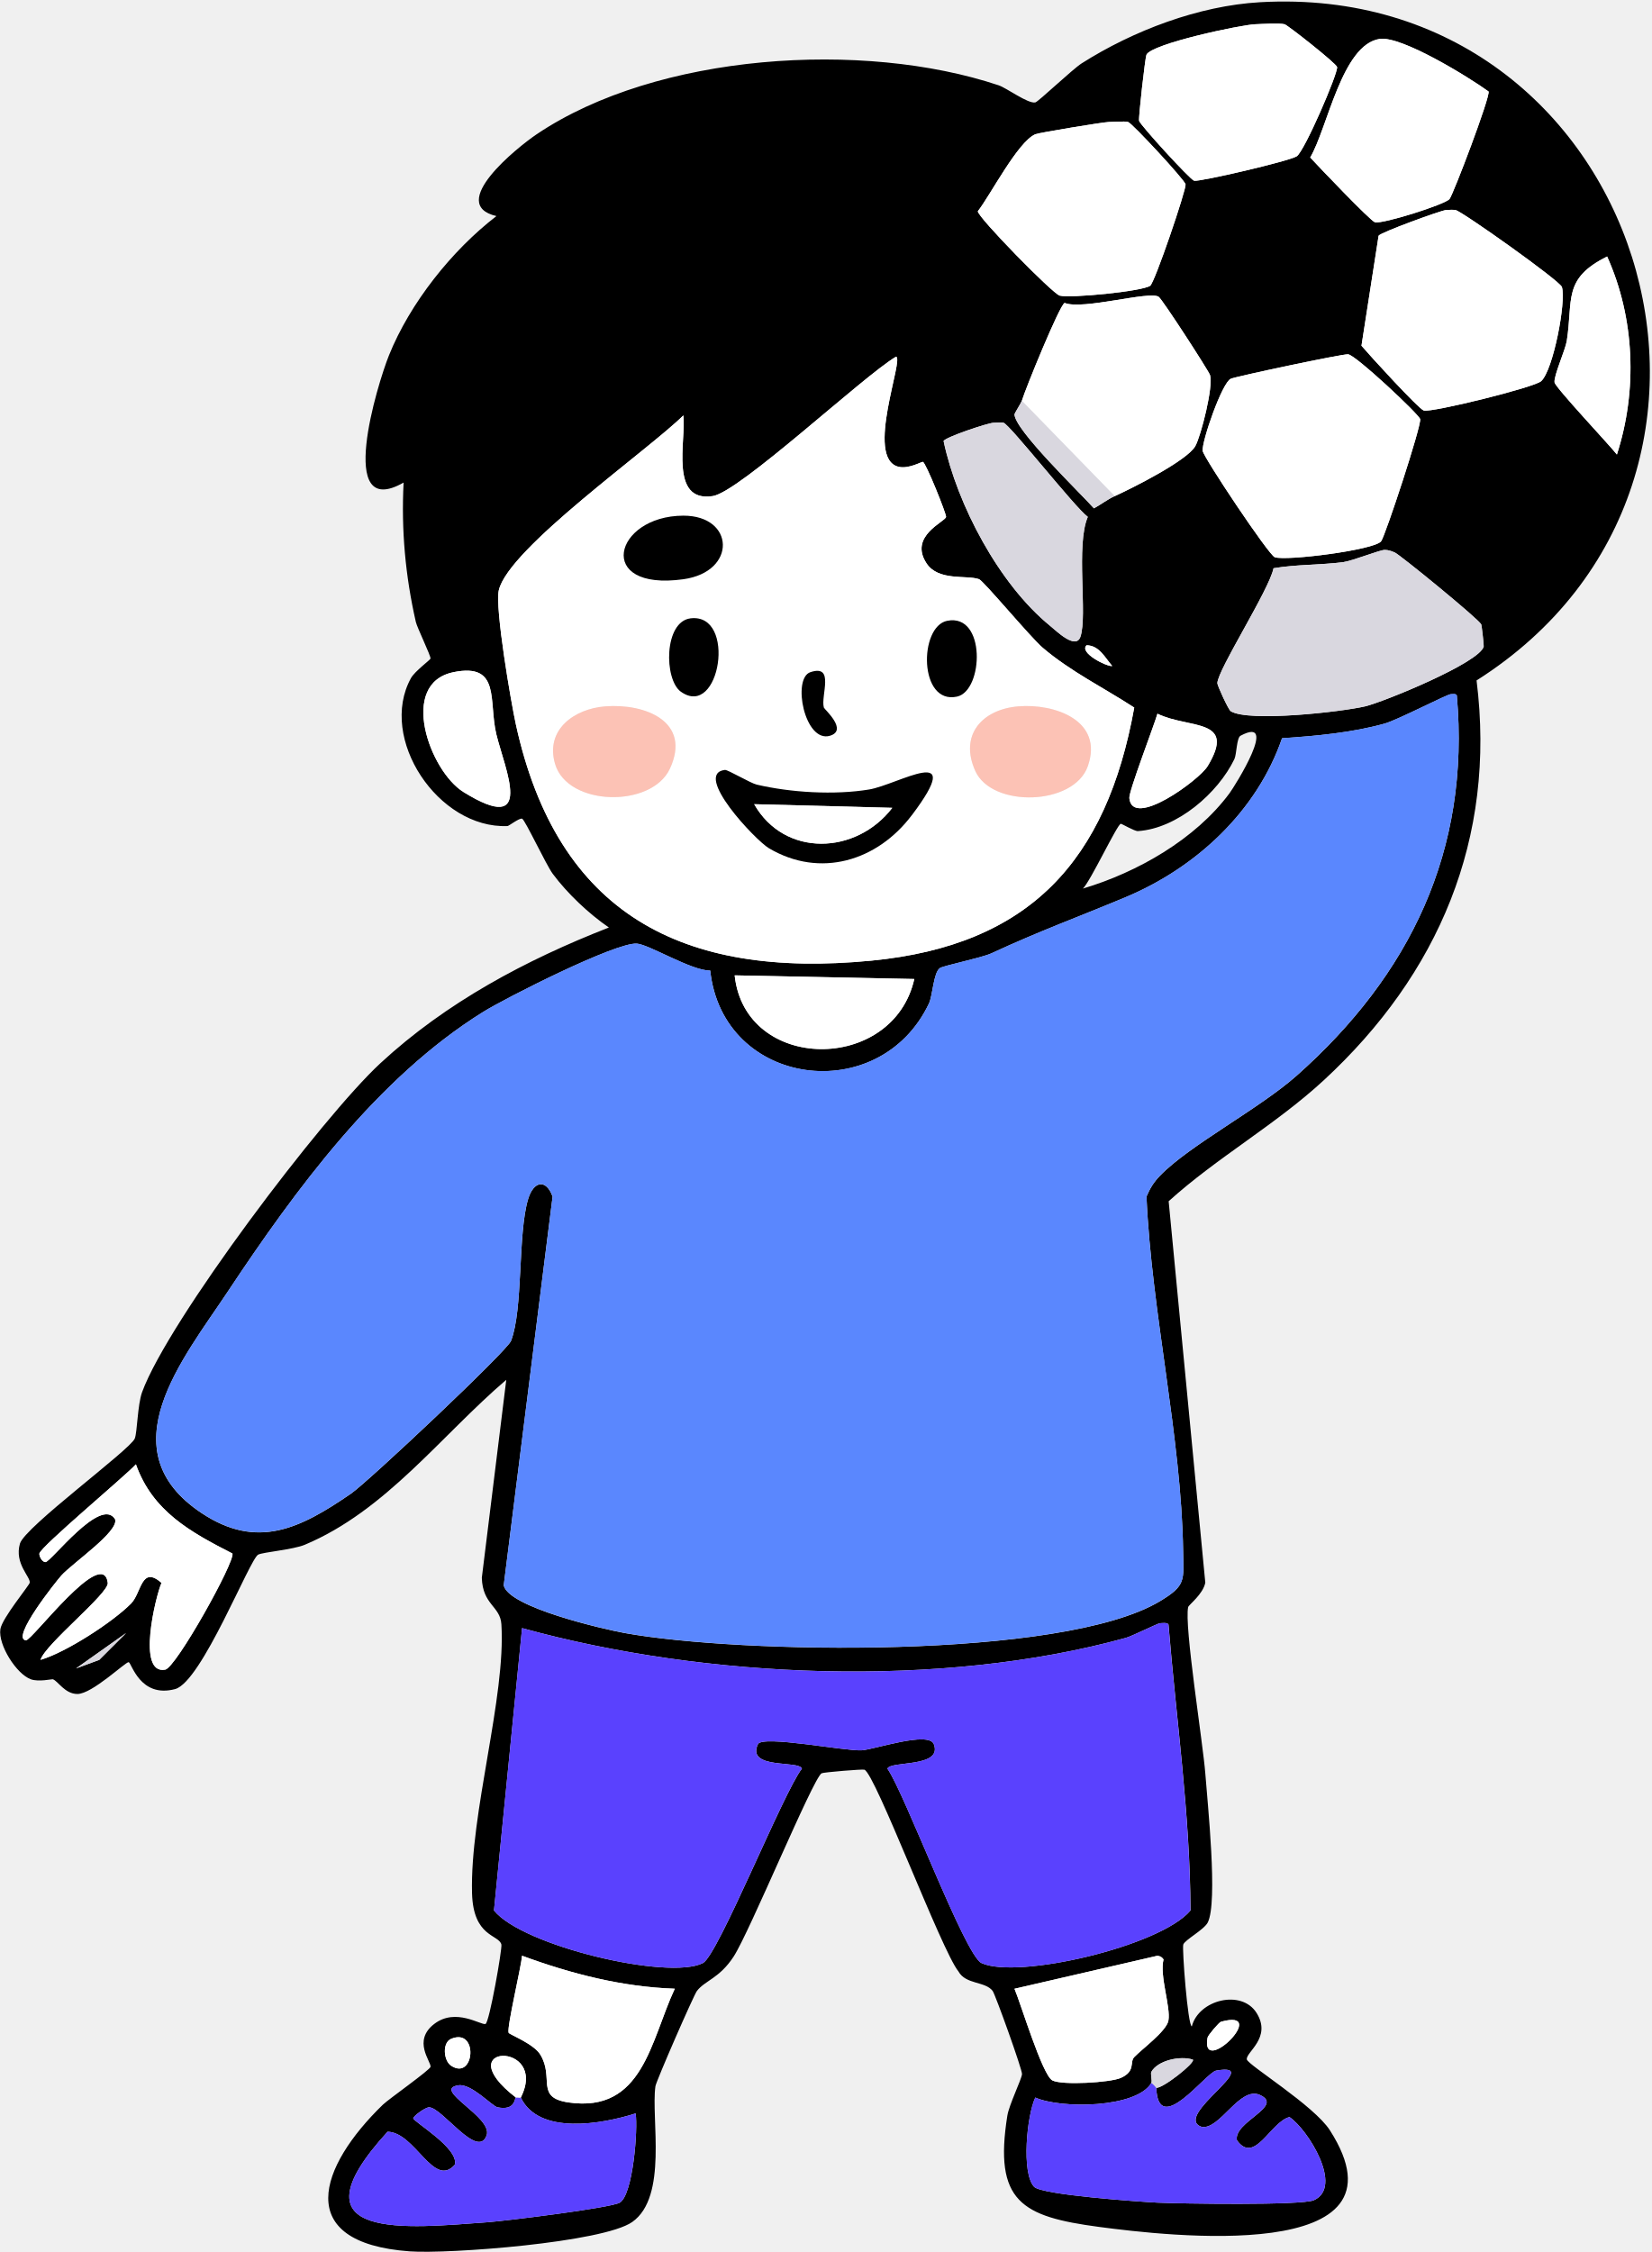
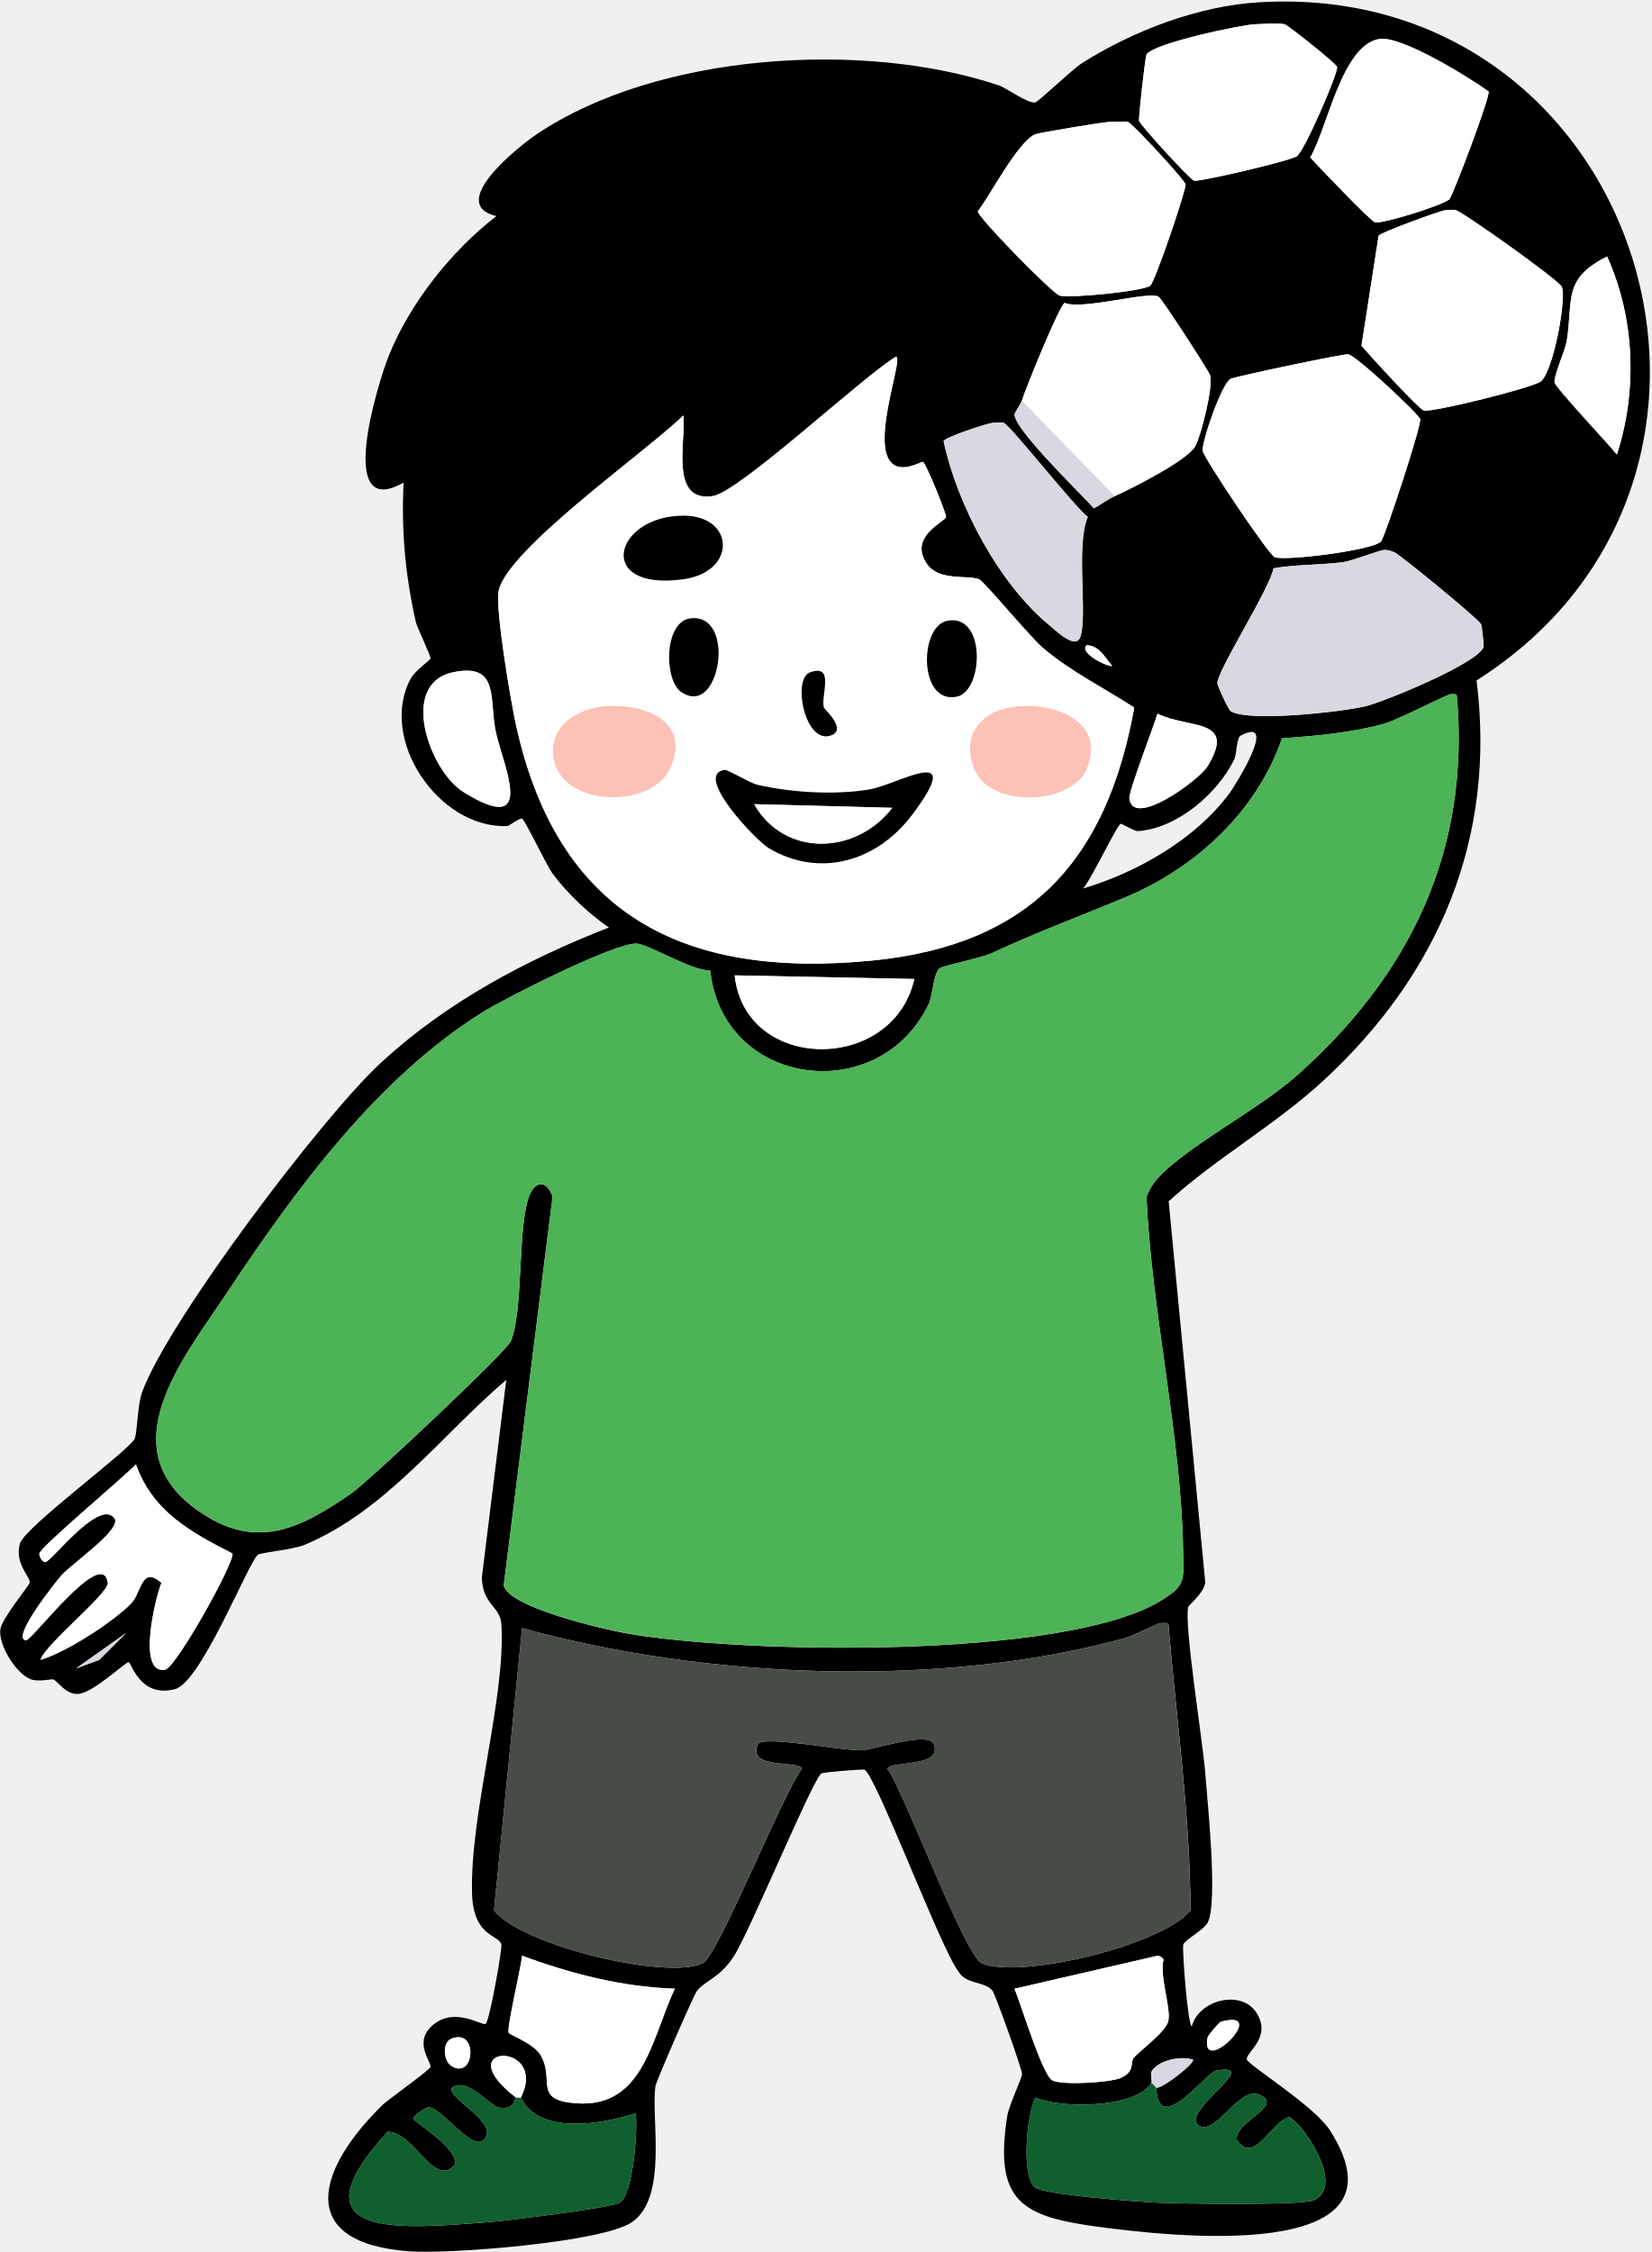
<svg xmlns="http://www.w3.org/2000/svg" width="1064" height="1451" viewBox="0 0 1064 1451" fill="none">
  <path d="M811.929 1.431C772.397 3.679 730.149 19.746 696.988 40.81C690.986 44.634 668.991 65.631 667.079 66C662.318 66.94 648.672 56.709 643.474 54.965C556.196 25.783 423.451 34.236 345.863 86.461C333.322 94.914 287.587 131.676 319.877 139.223C291.142 161.328 264.117 195.373 250.604 229.016C243.294 247.196 216.001 336.049 260.059 310.926C258.483 341.45 261.199 371.135 267.939 400.719C268.777 404.409 277.696 422.689 277.394 424.333C277.227 425.205 267.201 432.517 264.787 436.945C243.462 475.753 282.39 534.083 326.985 532.238C327.924 532.205 334.731 526.838 336.441 527.509C338.318 528.247 351.898 557.261 356.123 562.963C365.545 575.642 379.258 588.623 392.335 597.612C338.888 618.476 287.386 645.913 245.105 685.057C207.585 719.773 108.403 850.924 91.571 896.944C88.587 905.128 88.453 922.905 86.844 926.863C83.927 934.109 15.894 983.885 12.843 994.585C9.155 1007.53 19.717 1015.92 19.147 1019.78C18.878 1021.52 1.275 1042.69 0.236 1049.7C-1.273 1059.89 10.63 1078.68 19.918 1082C25.014 1083.81 33.43 1081.76 34.101 1082C37.286 1083.04 41.813 1091.46 49.86 1091.46C59.45 1091.46 81.009 1070.59 82.921 1070.96C84.765 1071.36 90.197 1094.31 112.829 1088.3C129.963 1083.74 160.878 1004.41 166.377 1001.66C169.529 1000.09 188.976 998.409 196.285 995.357C248.626 973.454 284.268 924.851 326.214 889.028L310.455 1016.62C311.025 1034.17 322.324 1034.77 323.062 1046.54C326.013 1093.57 302.777 1168.1 304.151 1219.82C304.922 1248.3 321.419 1246.29 323.062 1252.89C323.699 1255.44 315.317 1303.24 312.836 1304.08C309.985 1305.05 293.656 1293.38 279.775 1304.08C265.692 1314.91 277.73 1328.13 277.428 1331.65C277.26 1333.6 250.47 1352.45 246.714 1356.07C205.707 1395.82 188.037 1445.06 264.049 1450.59C288.996 1452.4 388.479 1444.89 407.356 1431.68C430.526 1415.47 419.394 1365.03 422.311 1344.23C422.78 1340.91 447.022 1285.43 449.068 1282.78C454.332 1276.01 463.586 1274.63 472.673 1260.71C482.866 1245.18 523.772 1145.96 529.372 1142.57C530.545 1141.87 555.592 1139.82 556.934 1140.23C563.807 1142.27 606.658 1256.85 617.556 1270.2C622.283 1278.79 634.857 1276.47 639.618 1282.81C641.328 1285.1 658.731 1333.53 658.529 1336.38C658.295 1339.63 650.18 1356.17 649.074 1363.15C640.256 1418.53 658.295 1428.19 708.12 1434.83C751.34 1440.56 912.619 1459.75 856.926 1372.61C846.733 1356.64 803.949 1330.41 803.379 1326.92C802.641 1322.26 819.641 1312.94 809.682 1297C799.992 1281.51 772.33 1288.45 767.938 1305.66C765.322 1305.09 761.567 1255.41 762.439 1252.89C763.445 1249.88 775.784 1243.4 778.198 1238.71C784.87 1225.62 778.03 1161.56 776.622 1142.61C775.214 1123.69 762.875 1047.01 765.59 1035.47C765.959 1033.96 775.214 1027.19 776.622 1019.71L753.017 773.978C783.965 745.936 821.854 724.771 853.003 695.992C926.836 627.767 964.188 540.456 951.413 438.421C1158.29 307.237 1057.97 -12.522 811.929 1.431ZM1035.54 165.286C1053.41 204.933 1055.19 251.523 1041.84 292.88C1037.05 286.709 1002.24 249.745 1001.67 246.424C1001 242.299 1008.65 225.46 1009.55 219.658C1013.71 193.159 1006.74 179.608 1035.54 165.319V165.286ZM889.081 25.079C903.197 23.066 946.585 49.833 959.159 58.956C960.265 62.478 936.325 125.437 933.978 128.255C930.96 131.844 890.758 144.489 885.963 143.215C883.113 142.477 849.181 106.821 844.218 101.455C855.35 82.772 864.638 28.567 889.081 25.045V25.079ZM778.064 493.732C772.665 502.62 729.479 534.284 727.668 514.226C727.266 509.866 743.461 467.837 745.774 459.888C766.127 469.883 797.142 462.37 778.064 493.765V493.732ZM795.399 489.002C796.84 485.984 796.773 475.418 799.322 474.042C824.436 460.659 795.734 506.344 792.247 511.073C770.218 540.825 732.798 562.091 697.759 572.523C702.655 567.827 719.789 531.232 722.169 530.763C722.773 530.662 731.021 535.626 733.201 535.492C758.549 533.815 784.77 511.073 795.399 489.036V489.002ZM704.868 327.53C696.116 317.668 653.533 276.847 653.701 266.885C653.701 266.382 658.026 259.539 658.429 258.231C660.575 250.919 682.771 196.446 685.99 195.205C697.692 199.935 740.879 187.189 746.613 191.281C749.06 193.025 778.734 238.81 779.673 241.695C781.987 248.705 773.906 280.738 770.218 287.38C764.987 296.805 729.278 314.683 718.246 319.681C713.552 321.794 709.394 325.115 704.868 327.563V327.53ZM716.67 429.129C713.217 429.666 695.01 420.542 700.14 415.746C708.288 415.88 711.976 423.729 716.67 429.129ZM774.945 290.499C774.241 284.528 787.452 246.458 793.051 244.043C796.606 242.5 864.772 228.01 868.628 228.278C873.456 228.613 914.329 266.986 915.067 270.038C916.039 274.063 892.501 345.609 889.886 348.796C885.259 354.464 828.66 361.575 821.384 359.026C817.495 357.651 775.415 294.625 774.945 290.499ZM738.699 35.309C741.751 28.232 799.556 15.955 808.777 15.62C813.069 15.452 824.469 14.781 827.688 15.62C829.8 16.19 861.218 41.011 861.553 43.192C862.157 47.284 840.631 97.262 835.567 100.683C830.974 103.769 772.732 117.32 769.413 116.448C766.865 115.777 734.542 80.424 733.972 77.841C733.502 75.761 737.861 37.288 738.699 35.309ZM667.046 86.495C669.259 85.556 710.735 78.713 714.29 78.612C717.341 78.545 724.717 77.975 726.897 78.612C729.512 79.384 763.512 116.079 763.914 118.796C764.417 122.217 743.997 182.325 741.08 184.17C735.279 187.826 689.846 192.22 682.805 190.476C678.413 189.369 629.895 139.928 630.062 136.137C638.177 125.706 655.78 91.425 667.079 86.528L667.046 86.495ZM640.289 272.386C642.2 272.386 645.05 272.017 646.593 272.386C650.549 273.359 692.529 326.859 700.911 333.031C693.065 351.345 700.844 396.325 696.183 410.211C693.233 418.966 680.693 406.555 676.501 403.134C643.709 376.367 616.718 325.215 608 284.193C608.67 281.812 636.869 272.353 640.289 272.386ZM298.585 510.268C276.925 496.851 256.472 440.265 292.282 433.087C322.928 426.949 314.613 451.804 319.843 473.271C325.309 495.677 345.259 539.215 298.585 510.302V510.268ZM332.417 466.932C329.232 452.475 318.77 391.428 321.386 380.292C327.723 353.156 418.086 289.728 440.283 267.657C442.194 283.422 431.062 323.907 459.194 319.647C476.529 317.031 556.196 242.299 577.286 229.855C582.953 230.123 557.034 295.262 578.862 300.729C585.367 302.373 593.817 297.409 594.621 297.576C596.532 297.979 609.81 331.085 609.576 333.031C609.24 336.184 585.333 345.24 596.968 362.95C604.647 374.657 622.786 370.33 630.834 373.181C633.684 374.187 663.995 410.648 671.774 417.289C689.746 432.618 711.171 443.116 730.82 455.896C712.982 554.645 663.525 609.017 561.527 618.945C439.411 630.819 359.174 588.858 332.417 466.932ZM589.122 630.786C575.409 691.631 480.049 691.128 473.377 628.438L589.122 630.786ZM63.943 1069.49L48.988 1074.99L81.278 1052.14L63.943 1069.49ZM106.459 1075.79C87.917 1079.25 100.356 1028.3 104.112 1019.88C90.901 1008.37 91.303 1026.35 84.43 1033.26C72.392 1045.4 42.282 1064.79 26.154 1069.49C29.206 1059.36 70.313 1026.55 69.475 1019.88C66.357 995.692 20.488 1057.31 16.733 1056.91C6.707 1055.8 36.515 1018.53 39.566 1015.15C46.842 1007.1 76.751 986.77 74.203 978.921C65.049 963.861 32.894 1006.43 29.34 1006.49C27.026 1006.49 25.182 1002.47 25.417 1000.99C26.087 996.699 80.741 951.047 87.615 943.5C98.344 973.789 122.754 987.139 149.813 1000.99C151.489 1006.36 113.5 1074.52 106.492 1075.82L106.459 1075.79ZM290.706 1313.67C308.544 1306.26 305.828 1340.91 290.706 1331.01C285.743 1327.76 284.838 1316.12 290.706 1313.67ZM399.343 1419.2C393.609 1422.62 325.409 1431 314.311 1431.81C263.379 1435.5 184.583 1444.72 249.732 1373.51C267.537 1373.85 279.406 1410.17 293.053 1394.78C295.936 1384.21 266.229 1366.94 266.296 1364.86C266.296 1363.48 274.041 1357.71 276.523 1357.78C285.039 1358.02 307.84 1391.56 313.54 1375.89C317.831 1364.09 277.763 1346.18 295.433 1343.59C303.782 1342.35 317.094 1357.08 320.614 1357.78C332.115 1360.03 331.378 1352.11 332.417 1351.48C287.252 1316.56 354.077 1314.78 335.569 1351.48C347.304 1375.93 387.909 1368.58 409.569 1361.71C411.112 1371.63 407.96 1414.03 399.343 1419.2ZM366.282 1354.63C344.689 1351.48 357.296 1339 348.176 1323.9C343.851 1316.76 328.125 1310.89 327.689 1309.72C326.482 1306.19 335.804 1267.38 336.34 1260.11C368.059 1271.78 400.65 1280.16 434.75 1281.37C419.125 1314.75 414.331 1361.64 366.249 1354.63H366.282ZM653.667 1281.37L745.774 1260.11C747.786 1260.51 748.457 1260.78 749.697 1262.45C747.015 1273.05 754.391 1292.94 752.849 1301.83C751.676 1308.68 735.581 1320.38 730.786 1325.45C727.702 1328.73 731.926 1334.47 722.136 1338.83C715.396 1341.82 684.314 1343.69 678.044 1340.41C671.606 1337.05 657.691 1290.83 653.634 1281.34L653.667 1281.37ZM778.064 1312.87C778.332 1311.36 785.474 1302.97 786.714 1302.64C819.205 1293.72 773.135 1339.2 778.064 1312.87ZM768.642 1327.06C770.285 1329.1 748.893 1345.94 745.037 1345.17C746.244 1377.71 777.091 1335.27 783.63 1334.13C815.785 1328.5 755.163 1363.48 774.174 1370.36C785.977 1372.67 798.785 1343.73 811.962 1349.87C827.554 1357.14 794.661 1367.17 797.008 1379.01C808.509 1394.98 818.534 1367.24 830.873 1364.05C842.676 1371.94 865.845 1409 846.632 1417.62C838.887 1421.11 759.89 1419.87 745.841 1419.2C734.709 1418.66 671.17 1414.23 666.308 1408.97C658.026 1399.98 661.681 1363.05 667.079 1351.48C683.442 1358.82 732.329 1358.39 741.885 1342.02C742.555 1340.88 741.214 1336.11 741.885 1334.94C745.975 1327.53 760.561 1324.37 768.642 1327.06ZM767.066 1230.96C747.786 1254.04 655.612 1275.47 632.443 1264.84C621.747 1259.9 582.886 1155.32 571.821 1139.59C573.497 1134.36 607.53 1139.12 601.73 1123.82C598.444 1115.17 563.204 1127.28 555.291 1127.75C544.46 1128.42 491.181 1117.79 488.365 1123.82C480.72 1140.33 515.189 1133.99 516.698 1139.59C504.761 1154.82 462.748 1259.8 452.924 1264.84C430.962 1276.07 336.843 1253.93 318.301 1230.96L336.407 1049.02C454.701 1081.69 606.256 1088.2 725.355 1055.33C729.479 1054.19 745.942 1045.94 747.417 1045.87C748.926 1045.8 752.011 1045.3 752.916 1046.64C757.946 1107.99 766.898 1169.21 767.099 1230.96H767.066ZM835.567 693.007C811.426 714.44 766.16 738.054 747.384 757.609C743.327 761.802 741.013 765.659 738.733 770.992C741.952 845.121 761.265 925.991 762.338 999.415C762.606 1018.33 764.417 1021.49 747.384 1031.72C684.314 1069.52 476.059 1065.56 402.528 1052.21C388.747 1049.7 327.656 1035.64 324.571 1021.49L356.056 771.026C351.931 759.42 343.817 760.896 340.297 772.602C333.524 795.042 337.212 843.611 329.265 863.972C326.683 870.613 237.293 954.737 226.127 962.418C193.603 984.758 165.941 998.745 130.064 975.03C68.67 934.411 117.959 875.611 146.594 832.475C190.418 766.431 243.194 694.449 311.159 652.119C325.912 642.928 396.694 607.071 410.374 608.01C418.12 608.547 446.016 625.687 457.618 625.352C465.732 700.654 566.691 713.769 598.544 646.618C601.025 641.385 601.428 626.693 605.619 623.775C607.832 622.232 632.611 617.134 638.68 614.316C670.466 599.591 693.803 591.273 725.287 578.091C770.653 559.106 809.884 522.779 826.078 475.686C847.94 474.21 871.109 472.131 892.233 466.227C900.481 463.913 932.435 447.343 934.749 447.309C936.224 447.309 937.934 446.84 938.672 448.081C947.524 548.07 908.462 628.304 835.534 693.04L835.567 693.007ZM956.007 416.517C953.626 426.949 891.395 452.341 879.626 455.125C864.403 458.714 804.686 465.389 793.018 458.278C791.509 457.338 784.3 441.574 784.367 440.165C784.703 431.377 817.864 379.889 820.58 366.137C835.4 363.621 850.589 364.124 865.443 362.212C871.31 361.441 889.148 354.296 892.199 354.33C894.614 354.33 896.391 355.034 898.503 355.906C901.856 357.282 952.956 399.042 954.398 402.363C954.699 403 956.141 415.847 955.973 416.551L956.007 416.517ZM917.448 264.504C914.262 263.699 882.006 228.379 877.279 222.744L888.31 151.869C889.383 149.789 928.345 135.601 931.631 135.332C933.374 135.198 936.392 135.03 937.934 135.332C942.092 136.171 1005.2 180.916 1006.44 184.941C1009.29 194.266 1000.84 238.609 993.058 245.586C988.531 249.644 922.812 265.845 917.481 264.504H917.448Z" fill="black" />
  <path d="M678.077 1340.44C684.348 1343.73 715.43 1341.85 722.169 1338.86C731.96 1334.5 727.735 1328.77 730.82 1325.48C735.581 1320.38 751.676 1308.71 752.883 1301.87C754.425 1292.94 747.049 1273.09 749.731 1262.49C748.457 1260.78 747.82 1260.51 745.808 1260.14L653.701 1281.41C657.758 1290.9 671.673 1337.12 678.111 1340.47L678.077 1340.44Z" fill="white" />
-   <path d="M934.749 447.242C932.435 447.276 900.481 463.845 892.233 466.16C871.109 472.063 847.974 474.143 826.079 475.619C809.884 522.712 770.654 559.039 725.287 578.023C693.803 591.206 670.466 599.524 638.68 614.249C632.577 617.067 607.832 622.165 605.619 623.708C601.428 626.626 601.025 641.318 598.544 646.55C566.657 713.702 465.732 700.587 457.618 625.285C446.017 625.62 418.12 608.48 410.374 607.943C396.727 607.004 325.912 642.861 311.159 652.051C243.194 694.382 190.418 766.363 146.594 832.408C117.959 875.544 68.671 934.343 130.064 974.963C165.907 998.677 193.603 984.69 226.127 962.351C237.293 954.67 326.683 870.546 329.265 863.905C337.212 843.544 333.524 794.975 340.297 772.535C343.817 760.829 351.898 759.353 356.056 770.959L324.571 1021.42C327.656 1035.57 388.714 1049.63 402.528 1052.14C476.093 1065.49 684.347 1069.45 747.384 1031.65C764.45 1021.42 762.64 1018.27 762.338 999.348C761.265 925.924 741.918 845.054 738.733 770.925C741.013 765.592 743.36 761.735 747.384 757.542C766.16 738.02 811.426 714.406 835.567 692.939C908.495 628.203 947.558 547.97 938.706 447.98C937.968 446.705 936.224 447.175 934.783 447.209L934.749 447.242Z" fill="#5A87FE" />
-   <path d="M747.384 1045.87C745.942 1045.94 729.479 1054.19 725.321 1055.33C606.223 1088.2 454.667 1081.73 336.374 1049.02L318.268 1230.96C336.843 1253.93 430.928 1276.07 452.89 1264.84C462.715 1259.8 504.728 1154.82 516.664 1139.59C515.155 1133.99 480.653 1140.33 488.331 1123.82C491.148 1117.79 544.427 1128.42 555.257 1127.75C563.204 1127.25 598.444 1115.17 601.696 1123.82C607.497 1139.12 573.43 1134.36 571.788 1139.59C582.852 1155.32 621.714 1259.91 632.41 1264.84C655.579 1275.5 747.786 1254.04 767.032 1230.96C766.831 1169.21 757.879 1108.03 752.849 1046.64C751.944 1045.3 748.826 1045.8 747.35 1045.87H747.384Z" fill="#5A41FE" />
-   <path d="M741.851 1342.02C732.295 1358.39 683.408 1358.82 667.045 1351.48C661.647 1363.05 657.992 1399.98 666.274 1408.97C671.136 1414.23 734.675 1418.69 745.807 1419.2C759.856 1419.87 838.853 1421.11 846.598 1417.62C865.844 1409 842.642 1371.94 830.839 1364.05C818.5 1367.24 808.475 1395.01 796.974 1379.01C794.627 1367.17 827.52 1357.14 811.928 1349.87C798.751 1343.73 785.943 1372.67 774.14 1370.36C755.129 1363.48 815.751 1328.5 783.595 1334.13C777.057 1335.27 746.243 1377.67 745.002 1345.17C745.002 1344.93 742.588 1342.25 741.851 1342.02Z" fill="#5A41FE" />
-   <path d="M335.569 1351.48C334.596 1351.61 332.853 1351.21 332.417 1351.48C331.377 1352.11 332.082 1360.03 320.614 1357.78C317.094 1357.08 303.782 1342.39 295.433 1343.59C277.763 1346.18 317.831 1364.09 313.539 1375.89C307.873 1391.56 285.039 1357.98 276.522 1357.78C274.041 1357.71 266.296 1363.52 266.296 1364.86C266.262 1366.94 295.97 1384.21 293.053 1394.78C279.406 1410.17 267.536 1373.81 249.732 1373.51C184.55 1444.72 263.379 1435.5 314.311 1431.81C325.409 1431 393.609 1422.65 399.343 1419.2C407.96 1414.03 411.112 1371.6 409.569 1361.71C387.875 1368.58 347.271 1375.89 335.569 1351.48Z" fill="#5A41FE" />
+   <path d="M934.749 447.242C932.435 447.276 900.481 463.845 892.233 466.16C871.109 472.063 847.974 474.143 826.079 475.619C809.884 522.712 770.654 559.039 725.287 578.023C693.803 591.206 670.466 599.524 638.68 614.249C632.577 617.067 607.832 622.165 605.619 623.708C601.428 626.626 601.025 641.318 598.544 646.55C566.657 713.702 465.732 700.587 457.618 625.285C446.017 625.62 418.12 608.48 410.374 607.943C396.727 607.004 325.912 642.861 311.159 652.051C243.194 694.382 190.418 766.363 146.594 832.408C117.959 875.544 68.671 934.343 130.064 974.963C165.907 998.677 193.603 984.69 226.127 962.351C237.293 954.67 326.683 870.546 329.265 863.905C337.212 843.544 333.524 794.975 340.297 772.535C343.817 760.829 351.898 759.353 356.056 770.959L324.571 1021.42C327.656 1035.57 388.714 1049.63 402.528 1052.14C476.093 1065.49 684.347 1069.45 747.384 1031.65C764.45 1021.42 762.64 1018.27 762.338 999.348C761.265 925.924 741.918 845.054 738.733 770.925C741.013 765.592 743.36 761.735 747.384 757.542C766.16 738.02 811.426 714.406 835.567 692.939C908.495 628.203 947.558 547.97 938.706 447.98C937.968 446.705 936.224 447.175 934.783 447.209L934.749 447.242Z" fill="#4CB456" />
+   <path d="M747.384 1045.87C745.942 1045.94 729.479 1054.19 725.321 1055.33C606.223 1088.2 454.667 1081.73 336.374 1049.02L318.268 1230.96C336.843 1253.93 430.928 1276.07 452.89 1264.84C462.715 1259.8 504.728 1154.82 516.664 1139.59C515.155 1133.99 480.653 1140.33 488.331 1123.82C491.148 1117.79 544.427 1128.42 555.257 1127.75C563.204 1127.25 598.444 1115.17 601.696 1123.82C607.497 1139.12 573.43 1134.36 571.788 1139.59C582.852 1155.32 621.714 1259.91 632.41 1264.84C655.579 1275.5 747.786 1254.04 767.032 1230.96C766.831 1169.21 757.879 1108.03 752.849 1046.64C751.944 1045.3 748.826 1045.8 747.35 1045.87H747.384Z" fill="#484C47" />
+   <path d="M741.851 1342.02C732.295 1358.39 683.408 1358.82 667.045 1351.48C661.647 1363.05 657.992 1399.98 666.274 1408.97C671.136 1414.23 734.675 1418.69 745.807 1419.2C759.856 1419.87 838.853 1421.11 846.598 1417.62C865.844 1409 842.642 1371.94 830.839 1364.05C818.5 1367.24 808.475 1395.01 796.974 1379.01C794.627 1367.17 827.52 1357.14 811.928 1349.87C798.751 1343.73 785.943 1372.67 774.14 1370.36C755.129 1363.48 815.751 1328.5 783.595 1334.13C777.057 1335.27 746.243 1377.67 745.002 1345.17C745.002 1344.93 742.588 1342.25 741.851 1342.02Z" fill="#0F602E" />
+   <path d="M335.569 1351.48C334.596 1351.61 332.853 1351.21 332.417 1351.48C331.377 1352.11 332.082 1360.03 320.614 1357.78C317.094 1357.08 303.782 1342.39 295.433 1343.59C277.763 1346.18 317.831 1364.09 313.539 1375.89C307.873 1391.56 285.039 1357.98 276.522 1357.78C274.041 1357.71 266.296 1363.52 266.296 1364.86C266.262 1366.94 295.97 1384.21 293.053 1394.78C279.406 1410.17 267.536 1373.81 249.732 1373.51C184.55 1444.72 263.379 1435.5 314.311 1431.81C325.409 1431 393.609 1422.65 399.343 1419.2C407.96 1414.03 411.112 1371.6 409.569 1361.71C387.875 1368.58 347.271 1375.89 335.569 1351.48Z" fill="#0F602E" />
  <path d="M87.548 943.467C80.674 951.014 25.987 996.665 25.349 1000.96C25.115 1002.43 26.959 1006.49 29.273 1006.46C32.86 1006.43 65.015 963.827 74.136 978.888C76.684 986.737 46.742 1007.06 39.499 1015.11C36.448 1018.5 6.64 1055.77 16.665 1056.87C20.454 1057.28 66.29 995.659 69.408 1019.84C70.28 1026.52 29.138 1059.32 26.087 1069.45C42.215 1064.76 72.291 1045.37 84.362 1033.23C91.236 1026.32 90.834 1008.34 104.044 1019.84C100.322 1028.26 87.883 1079.21 106.391 1075.76C113.399 1074.45 151.355 1006.29 149.712 1000.93C122.653 987.072 98.244 973.689 87.514 943.434L87.548 943.467Z" fill="white" />
  <path d="M327.722 1309.72C328.125 1310.89 343.884 1316.76 348.209 1323.9C357.329 1339 344.722 1351.48 366.315 1354.63C414.397 1361.64 419.192 1314.75 434.817 1281.37C400.717 1280.16 368.126 1271.78 336.407 1260.11C335.87 1267.39 326.515 1306.19 327.756 1309.72H327.722Z" fill="white" />
  <path d="M335.569 1351.48C354.077 1314.78 287.252 1316.56 332.417 1351.48C332.853 1351.21 334.596 1351.61 335.569 1351.48Z" fill="white" />
  <path d="M741.852 1334.94C741.181 1336.15 742.522 1340.91 741.852 1342.02C742.589 1342.25 745.004 1344.93 745.004 1345.17C748.893 1345.94 770.285 1329.1 768.609 1327.06C760.528 1324.37 745.909 1327.53 741.852 1334.94Z" fill="#D9D7DF" />
  <path d="M290.706 1330.98C305.828 1340.88 308.544 1306.23 290.706 1313.64C284.838 1316.09 285.744 1327.73 290.706 1330.98Z" fill="white" />
  <path d="M786.749 1302.64C785.508 1302.97 778.366 1311.36 778.098 1312.87C773.169 1339.2 819.273 1293.72 786.749 1302.64Z" fill="white" />
  <path d="M63.943 1069.49L81.278 1052.18L48.988 1075.02L63.943 1069.49Z" fill="#D9D7DF" />
  <path d="M589.122 630.786L473.377 628.438C480.049 691.162 575.409 691.631 589.122 630.786Z" fill="white" />
  <path d="M292.282 433.087C256.472 440.265 276.925 496.851 298.585 510.268C345.259 539.182 325.309 495.644 319.843 473.237C314.613 451.77 322.928 426.915 292.282 433.054V433.087Z" fill="white" />
  <path d="M745.808 459.854C743.494 467.804 727.299 509.866 727.702 514.193C729.512 534.284 772.699 502.587 778.097 493.698C797.209 462.303 766.194 469.816 745.808 459.821V459.854Z" fill="white" />
  <path d="M821.384 359.026C828.66 361.575 885.259 354.431 889.886 348.796C892.501 345.609 916.039 274.063 915.067 270.038C914.329 266.986 873.456 228.647 868.628 228.278C864.772 228.01 796.572 242.5 793.051 244.043C787.452 246.458 774.241 284.562 774.945 290.499C775.414 294.625 817.495 357.651 821.384 359.026Z" fill="white" />
  <path d="M898.537 355.873C896.424 355.001 894.647 354.33 892.233 354.297C889.148 354.263 871.31 361.407 865.476 362.179C850.622 364.091 835.4 363.621 820.613 366.103C817.897 379.889 784.736 431.343 784.401 440.131C784.334 441.54 791.543 457.338 793.052 458.244C804.72 465.355 864.437 458.68 879.659 455.091C891.428 452.307 953.627 426.916 956.041 416.484C956.208 415.78 954.767 402.966 954.465 402.296C953.023 398.975 901.923 357.215 898.57 355.839L898.537 355.873Z" fill="#D9D7DF" />
  <path d="M1006.4 184.975C1005.16 180.916 942.058 136.205 937.901 135.366C936.358 135.064 933.341 135.232 931.597 135.366C928.345 135.634 889.383 149.823 888.276 151.902L877.245 222.777C881.973 228.412 914.229 263.699 917.414 264.537C922.745 265.913 988.464 249.712 992.991 245.619C1000.77 238.643 1009.22 194.3 1006.37 184.975H1006.4Z" fill="white" />
  <path d="M770.218 287.346C773.906 280.705 781.953 248.672 779.673 241.662C778.734 238.81 749.06 192.992 746.612 191.247C740.879 187.189 697.692 199.901 685.99 195.172C682.771 196.413 660.575 250.886 658.429 258.198L718.28 319.647C729.311 314.65 765.02 296.772 770.251 287.346H770.218Z" fill="white" />
  <path d="M682.806 190.476C689.813 192.22 735.247 187.826 741.081 184.17C743.998 182.325 764.384 122.217 763.915 118.796C763.546 116.079 729.513 79.417 726.898 78.612C724.718 77.975 717.375 78.545 714.29 78.612C710.736 78.679 669.26 85.522 667.047 86.495C655.747 91.392 638.177 125.706 630.03 136.104C629.895 139.894 678.38 189.369 682.772 190.442L682.806 190.476Z" fill="white" />
  <path d="M769.413 116.448C772.699 117.32 830.974 103.803 835.568 100.683C840.631 97.262 862.157 47.284 861.553 43.192C861.218 41.011 829.8 16.19 827.688 15.62C824.469 14.781 813.069 15.452 808.777 15.62C799.556 15.955 741.751 28.232 738.7 35.309C737.861 37.288 733.502 75.761 733.972 77.841C734.542 80.39 766.865 115.777 769.413 116.448Z" fill="white" />
  <path d="M885.964 143.215C890.792 144.489 930.961 131.844 933.978 128.255C936.359 125.437 960.266 62.445 959.159 58.956C946.619 49.833 903.198 23.066 889.082 25.079C864.638 28.601 855.351 82.805 844.219 101.488C849.148 106.855 883.08 142.477 885.964 143.248V143.215Z" fill="white" />
  <path d="M676.502 403.134C680.693 406.555 693.233 418.966 696.184 410.211C700.844 396.325 693.065 351.311 700.911 333.031C692.495 326.859 650.549 273.359 646.593 272.386C645.051 272.017 642.234 272.386 640.289 272.386C636.869 272.386 608.671 281.812 608 284.193C616.718 325.215 643.709 376.367 676.502 403.134Z" fill="#D9D7DF" />
  <path d="M1001.67 246.391C1002.21 249.745 1037.05 286.709 1041.84 292.847C1055.19 251.489 1053.41 204.899 1035.54 165.252C1006.74 179.541 1013.71 193.126 1009.55 219.59C1008.65 225.427 1001 242.265 1001.67 246.357V246.391Z" fill="white" />
  <path d="M658.396 258.198C657.994 259.506 653.668 266.382 653.668 266.852C653.534 276.814 696.117 317.635 704.835 327.496C709.395 325.047 713.553 321.76 718.213 319.614L658.362 258.164L658.396 258.198Z" fill="#D9D7DF" />
  <path d="M716.67 429.129C711.976 423.696 708.288 415.88 700.14 415.746C695.01 420.543 713.217 429.7 716.67 429.129Z" fill="white" />
  <path d="M561.561 618.945C663.559 609.017 713.016 554.678 730.854 455.896C711.205 443.116 689.746 432.618 671.807 417.289C664.028 410.647 633.684 374.187 630.867 373.181C622.854 370.33 604.68 374.623 597.002 362.95C585.367 345.24 609.24 336.15 609.609 333.031C609.811 331.085 596.566 298.012 594.655 297.576C593.884 297.409 585.434 302.373 578.896 300.729C557.068 295.262 582.987 230.089 577.32 229.854C556.23 242.299 476.529 317.031 459.227 319.647C431.096 323.907 442.261 283.422 440.317 267.657C418.12 289.727 327.79 353.156 321.419 380.292C318.804 391.428 329.265 452.475 332.451 466.931C359.241 588.858 439.445 630.819 561.561 618.945ZM656.048 455.125C679.553 453.146 711.339 464.214 700.911 493.732C691.925 519.157 639.283 520.599 628.487 496.885C617.891 473.64 632.812 457.104 656.048 455.125ZM610.381 399.981C635.494 395.117 633.717 445.062 616.684 448.819C591.939 454.286 592.04 403.536 610.381 399.981ZM522.197 433.087C538.157 427.821 528.668 448.215 530.847 455.93C531.149 457.003 546.674 470.52 534.77 474.042C518.408 478.906 510.193 437.012 522.163 433.087H522.197ZM440.283 332.259C473.444 332.158 475.054 368.418 440.283 373.214C383.047 381.13 395.454 332.393 440.283 332.259ZM431.632 495.308C419.83 520.7 365.679 519.693 357.632 492.155C351.228 470.219 369.937 456.701 389.921 455.125C415.639 453.112 445.815 464.852 431.666 495.308H431.632ZM438.741 445.666C427.81 437.85 427.743 400.451 445.044 398.405C474.852 394.916 463.989 463.678 438.741 445.666ZM495.406 546.494C486.789 541.362 446.318 498.662 467.073 496.08C468.918 495.845 483.503 504.599 487.56 505.539C509.489 510.671 537.654 512.381 559.985 508.692C578.728 505.572 623.424 477.598 587.547 525.228C565.316 554.745 528.4 566.082 495.44 546.494H495.406Z" fill="white" />
  <path d="M389.92 455.125C369.936 456.701 351.227 470.185 357.631 492.155C365.678 519.694 419.829 520.7 431.632 495.308C445.781 464.852 415.638 453.112 389.887 455.125H389.92Z" fill="#FCC2B5" />
  <path d="M628.486 496.885C639.316 520.599 691.958 519.157 700.911 493.732C711.339 464.215 679.552 453.146 656.048 455.125C632.812 457.104 617.891 473.64 628.486 496.885Z" fill="#FCC2B5" />
  <path d="M440.283 373.214C475.054 368.384 473.444 332.159 440.283 332.259C395.453 332.393 383.047 381.13 440.283 373.214Z" fill="black" />
  <path d="M445.011 398.405C427.709 400.451 427.776 437.85 438.707 445.666C463.955 463.678 474.819 394.916 445.011 398.405Z" fill="black" />
  <path d="M616.684 448.819C633.717 445.062 635.494 395.117 610.38 399.981C592.006 403.537 591.939 454.286 616.684 448.819Z" fill="black" />
  <path d="M534.77 474.043C546.64 470.521 531.149 457.003 530.847 455.93C528.668 448.215 538.123 427.821 522.197 433.087C510.226 437.012 518.441 478.906 534.804 474.043H534.77Z" fill="black" />
  <path d="M587.546 525.228C623.423 477.564 578.728 505.572 559.985 508.692C537.654 512.381 509.455 510.671 487.56 505.539C483.536 504.6 468.917 495.845 467.073 496.08C446.318 498.629 486.789 541.362 495.406 546.494C528.4 566.083 565.316 554.745 587.513 525.228H587.546ZM485.951 518.151L574.939 520.499C551.703 550.754 505.633 552.599 485.951 518.151Z" fill="black" />
  <path d="M574.94 520.499L485.951 518.151C505.6 552.632 551.703 550.754 574.94 520.499Z" fill="white" />
</svg>
